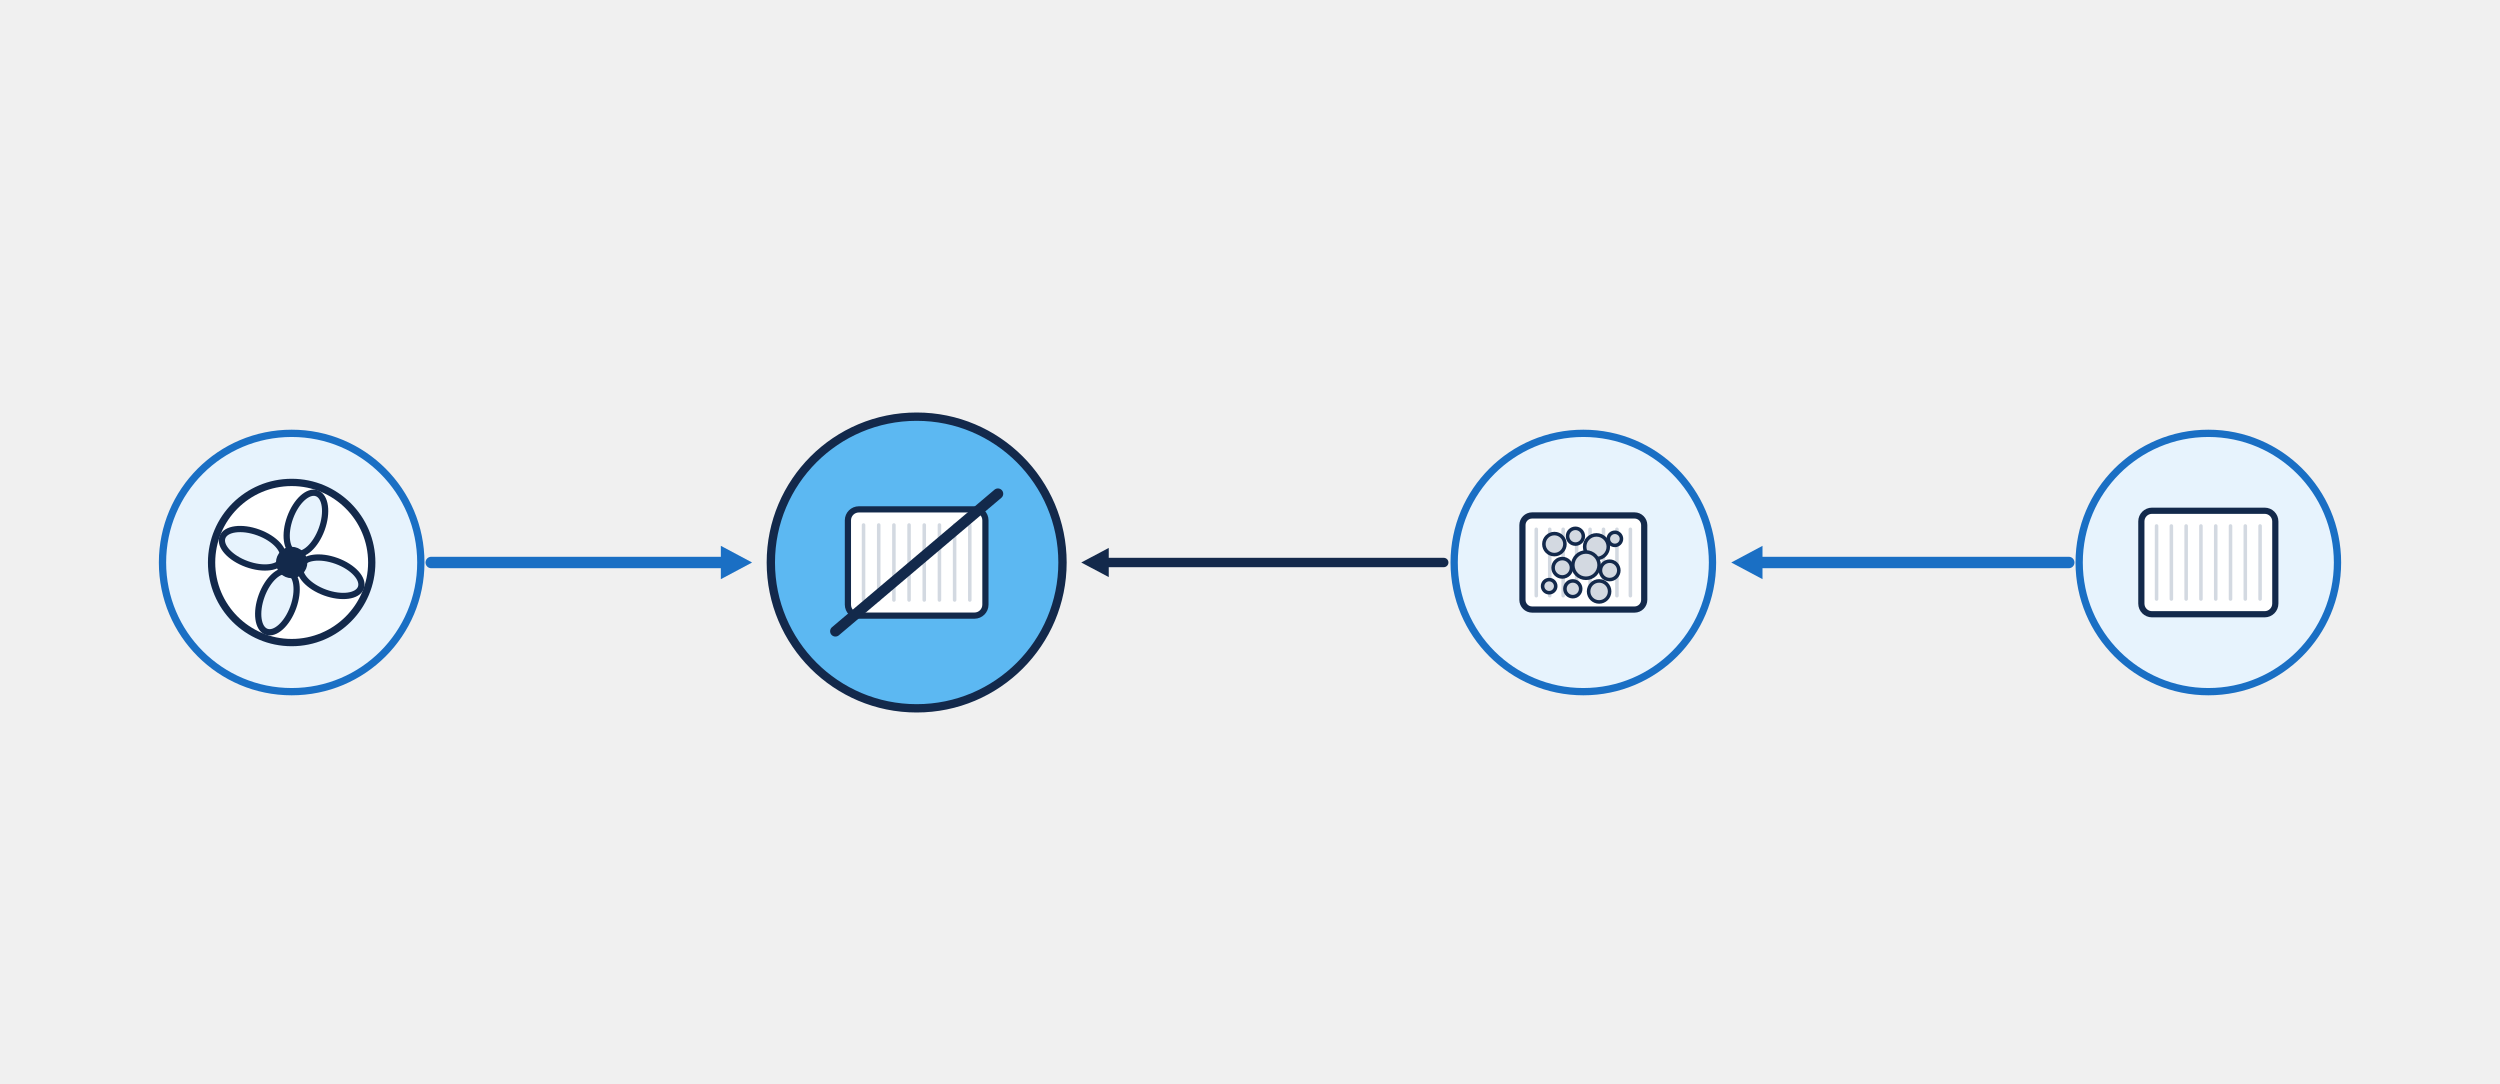
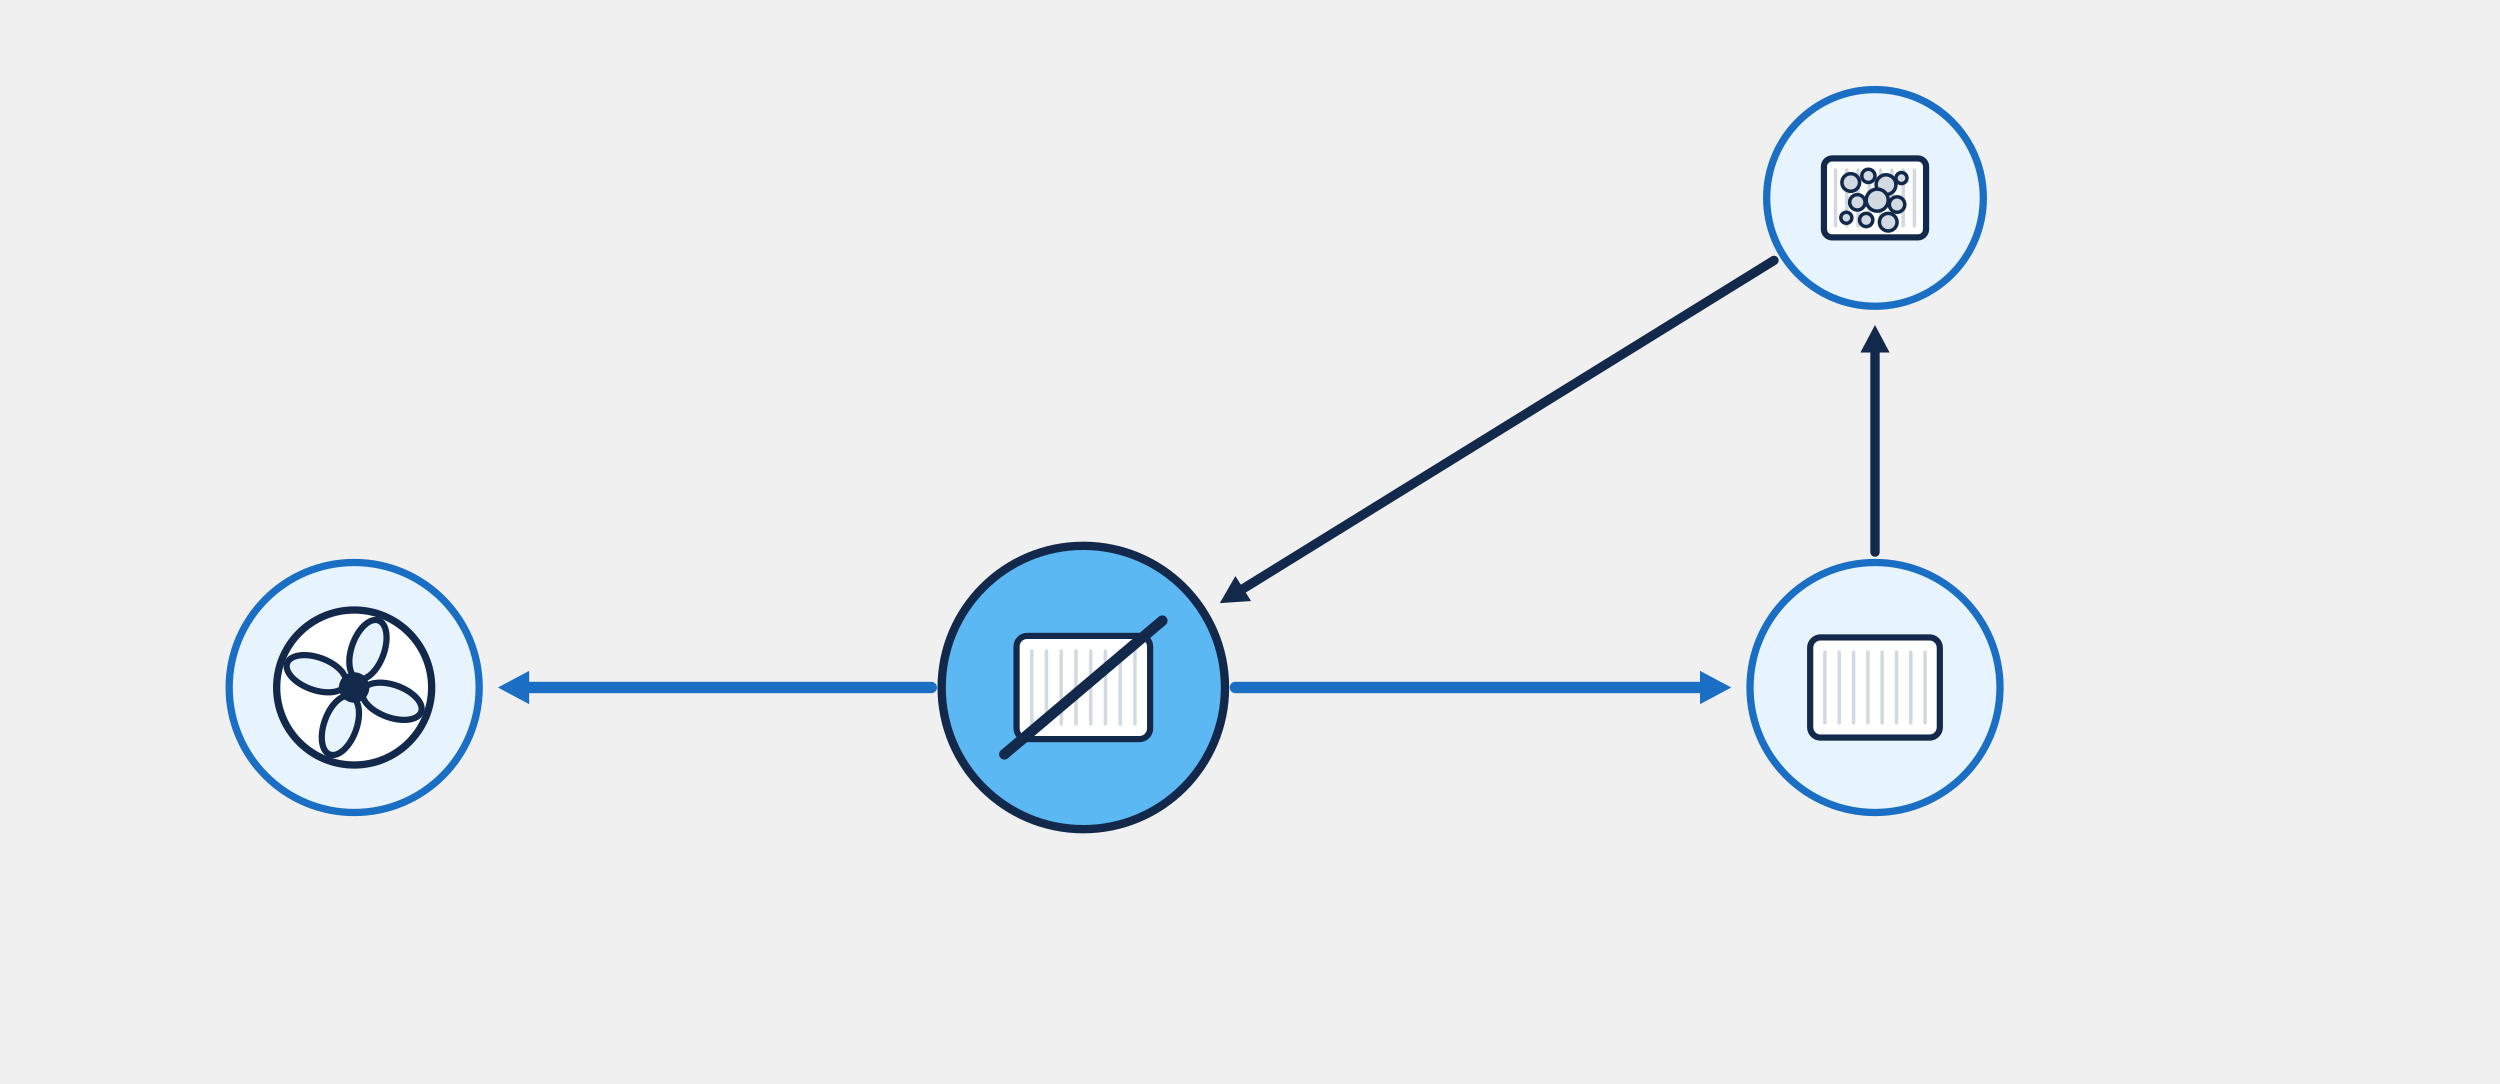
<svg xmlns="http://www.w3.org/2000/svg" viewBox="0 0 1200 520" width="1200" height="520">
-   <path d="M 207.0,270.0 L 349.1,270.0" stroke="#1A6FC4" stroke-width="5.5" fill="none" stroke-linecap="round" stroke-linejoin="round" />
-   <polygon points="361.0,270.0 346.0,278.0 346.0,262.0" fill="#1A6FC4" stroke="none" stroke-width="0" stroke-linecap="round" stroke-linejoin="round" />
-   <path d="M 693.0,270.0 L 529.5,270.0" stroke="#13294B" stroke-width="4.5" fill="none" stroke-linecap="round" stroke-linejoin="round" />
-   <polygon points="519.0,270.0 532.2,263.0 532.2,277.0" fill="#13294B" stroke="none" stroke-width="0" stroke-linecap="round" stroke-linejoin="round" />
-   <path d="M 993.0,270.0 L 842.9,270.0" stroke="#1A6FC4" stroke-width="5.5" fill="none" stroke-linecap="round" stroke-linejoin="round" />
-   <polygon points="831.0,270.0 846.0,262.0 846.0,278.0" fill="#1A6FC4" stroke="none" stroke-width="0" stroke-linecap="round" stroke-linejoin="round" />
-   <circle cx="140" cy="270" r="62" fill="#E7F3FD" stroke="#1A6FC4" stroke-width="3.5" stroke-linecap="round" stroke-linejoin="round" />
-   <circle cx="140" cy="270" r="38.44" fill="#FFFFFF" stroke="#13294B" stroke-width="3.5" stroke-linecap="round" stroke-linejoin="round" />
-   <ellipse cx="140" cy="250.011" rx="8.072" ry="15.376" fill="#E7F3FD" stroke="#13294B" stroke-width="3" transform="rotate(20.0 140 270)" stroke-linecap="round" stroke-linejoin="round" />
-   <ellipse cx="140" cy="250.011" rx="8.072" ry="15.376" fill="#E7F3FD" stroke="#13294B" stroke-width="3" transform="rotate(110.0 140 270)" stroke-linecap="round" stroke-linejoin="round" />
-   <ellipse cx="140" cy="250.011" rx="8.072" ry="15.376" fill="#E7F3FD" stroke="#13294B" stroke-width="3" transform="rotate(200.0 140 270)" stroke-linecap="round" stroke-linejoin="round" />
-   <ellipse cx="140" cy="250.011" rx="8.072" ry="15.376" fill="#E7F3FD" stroke="#13294B" stroke-width="3" transform="rotate(290.0 140 270)" stroke-linecap="round" stroke-linejoin="round" />
-   <circle cx="140" cy="270" r="6.535" fill="#13294B" stroke="#13294B" stroke-width="2" stroke-linecap="round" stroke-linejoin="round" />
-   <circle cx="440" cy="270" r="70" fill="#5CB8F2" stroke="#13294B" stroke-width="4" stroke-linecap="round" stroke-linejoin="round" />
-   <g transform="translate(440 270) scale(0.75)">
-     <rect x="-44" y="-34" width="88" height="68" rx="7" ry="7" fill="#FFFFFF" stroke="#13294B" stroke-width="3.97" stroke-linecap="round" stroke-linejoin="round" />
-     <line x1="-34.0" y1="-24" x2="-34.0" y2="24" stroke="#D3D9E1" stroke-width="2.27" fill="none" stroke-linecap="round" stroke-linejoin="round" />
-     <line x1="-24.286" y1="-24" x2="-24.286" y2="24" stroke="#D3D9E1" stroke-width="2.27" fill="none" stroke-linecap="round" stroke-linejoin="round" />
-     <line x1="-14.571" y1="-24" x2="-14.571" y2="24" stroke="#D3D9E1" stroke-width="2.27" fill="none" stroke-linecap="round" stroke-linejoin="round" />
-     <line x1="-4.857" y1="-24" x2="-4.857" y2="24" stroke="#D3D9E1" stroke-width="2.27" fill="none" stroke-linecap="round" stroke-linejoin="round" />
-     <line x1="4.857" y1="-24" x2="4.857" y2="24" stroke="#D3D9E1" stroke-width="2.27" fill="none" stroke-linecap="round" stroke-linejoin="round" />
-     <line x1="14.571" y1="-24" x2="14.571" y2="24" stroke="#D3D9E1" stroke-width="2.27" fill="none" stroke-linecap="round" stroke-linejoin="round" />
-     <line x1="24.286" y1="-24" x2="24.286" y2="24" stroke="#D3D9E1" stroke-width="2.27" fill="none" stroke-linecap="round" stroke-linejoin="round" />
-     <line x1="34.0" y1="-24" x2="34.0" y2="24" stroke="#D3D9E1" stroke-width="2.27" fill="none" stroke-linecap="round" stroke-linejoin="round" />
-     <line x1="-52" y1="44" x2="52" y2="-44" stroke="#13294B" stroke-width="6.80" fill="none" stroke-linecap="round" stroke-linejoin="round" />
-   </g>
-   <circle cx="760" cy="270" r="62" fill="#E7F3FD" stroke="#1A6FC4" stroke-width="3.5" stroke-linecap="round" stroke-linejoin="round" />
-   <g transform="translate(760 270) scale(0.6642857)">
-     <rect x="-44" y="-34" width="88" height="68" rx="7" ry="7" fill="#FFFFFF" stroke="#13294B" stroke-width="4.48" stroke-linecap="round" stroke-linejoin="round" />
-     <line x1="-34.0" y1="-24" x2="-34.0" y2="24" stroke="#D3D9E1" stroke-width="2.56" fill="none" stroke-linecap="round" stroke-linejoin="round" />
-     <line x1="-24.286" y1="-24" x2="-24.286" y2="24" stroke="#D3D9E1" stroke-width="2.56" fill="none" stroke-linecap="round" stroke-linejoin="round" />
-     <line x1="-14.571" y1="-24" x2="-14.571" y2="24" stroke="#D3D9E1" stroke-width="2.56" fill="none" stroke-linecap="round" stroke-linejoin="round" />
-     <line x1="-4.857" y1="-24" x2="-4.857" y2="24" stroke="#D3D9E1" stroke-width="2.56" fill="none" stroke-linecap="round" stroke-linejoin="round" />
-     <line x1="4.857" y1="-24" x2="4.857" y2="24" stroke="#D3D9E1" stroke-width="2.56" fill="none" stroke-linecap="round" stroke-linejoin="round" />
-     <line x1="14.571" y1="-24" x2="14.571" y2="24" stroke="#D3D9E1" stroke-width="2.56" fill="none" stroke-linecap="round" stroke-linejoin="round" />
-     <line x1="24.286" y1="-24" x2="24.286" y2="24" stroke="#D3D9E1" stroke-width="2.56" fill="none" stroke-linecap="round" stroke-linejoin="round" />
-     <line x1="34.0" y1="-24" x2="34.0" y2="24" stroke="#D3D9E1" stroke-width="2.56" fill="none" stroke-linecap="round" stroke-linejoin="round" />
-     <circle cx="-20.9" cy="-13.3" r="7.6" fill="#D3D9E1" stroke="#13294B" stroke-width="2.56" stroke-linecap="round" stroke-linejoin="round" />
-     <circle cx="-5.7" cy="-19.0" r="5.7" fill="#D3D9E1" stroke="#13294B" stroke-width="2.56" stroke-linecap="round" stroke-linejoin="round" />
-     <circle cx="9.5" cy="-11.4" r="8.55" fill="#D3D9E1" stroke="#13294B" stroke-width="2.56" stroke-linecap="round" stroke-linejoin="round" />
-     <circle cx="22.8" cy="-17.1" r="4.75" fill="#D3D9E1" stroke="#13294B" stroke-width="2.56" stroke-linecap="round" stroke-linejoin="round" />
-     <circle cx="-15.2" cy="3.8" r="6.65" fill="#D3D9E1" stroke="#13294B" stroke-width="2.56" stroke-linecap="round" stroke-linejoin="round" />
-     <circle cx="1.9" cy="1.9" r="9.5" fill="#D3D9E1" stroke="#13294B" stroke-width="2.56" stroke-linecap="round" stroke-linejoin="round" />
-     <circle cx="19.0" cy="5.7" r="6.65" fill="#D3D9E1" stroke="#13294B" stroke-width="2.56" stroke-linecap="round" stroke-linejoin="round" />
-     <circle cx="-7.6" cy="19.0" r="5.7" fill="#D3D9E1" stroke="#13294B" stroke-width="2.56" stroke-linecap="round" stroke-linejoin="round" />
-     <circle cx="11.4" cy="20.9" r="7.6" fill="#D3D9E1" stroke="#13294B" stroke-width="2.56" stroke-linecap="round" stroke-linejoin="round" />
-     <circle cx="-24.7" cy="17.1" r="4.75" fill="#D3D9E1" stroke="#13294B" stroke-width="2.56" stroke-linecap="round" stroke-linejoin="round" />
-   </g>
-   <circle cx="1060" cy="270" r="62" fill="#E7F3FD" stroke="#1A6FC4" stroke-width="3.5" stroke-linecap="round" stroke-linejoin="round" />
-   <g transform="translate(1060 270) scale(0.7307143)">
-     <rect x="-44" y="-34" width="88" height="68" rx="7" ry="7" fill="#FFFFFF" stroke="#13294B" stroke-width="4.07" stroke-linecap="round" stroke-linejoin="round" />
+   <path d="M 447.0,330.0 L 250.9,330.0" stroke="#1A6FC4" stroke-width="5.5" fill="none" stroke-linecap="round" stroke-linejoin="round" />
+   <polygon points="239.0,330.0 254.0,322.0 254.0,338.0" fill="#1A6FC4" stroke="none" stroke-width="0" stroke-linecap="round" stroke-linejoin="round" />
+   <path d="M 593.0,330.0 L 819.1,330.0" stroke="#1A6FC4" stroke-width="5.5" fill="none" stroke-linecap="round" stroke-linejoin="round" />
+   <polygon points="831.0,330.0 816.0,338.0 816.0,322.0" fill="#1A6FC4" stroke="none" stroke-width="0" stroke-linecap="round" stroke-linejoin="round" />
+   <path d="M 900.0,265.0 L 900.0,166.5" stroke="#13294B" stroke-width="4.5" fill="none" stroke-linecap="round" stroke-linejoin="round" />
+   <polygon points="900.0,156.0 907.0,169.2 893.0,169.2" fill="#13294B" stroke="none" stroke-width="0" stroke-linecap="round" stroke-linejoin="round" />
+   <path d="M 851.5,125.0 L 594.4,284.0" stroke="#13294B" stroke-width="4.5" fill="none" stroke-linecap="round" stroke-linejoin="round" />
+   <polygon points="585.5,289.5 593.0,276.5 600.5,288.5" fill="#13294B" stroke="none" stroke-width="0" stroke-linecap="round" stroke-linejoin="round" />
+   <circle cx="170" cy="330" r="60" fill="#E7F3FD" stroke="#1A6FC4" stroke-width="3.5" stroke-linecap="round" stroke-linejoin="round" />
+   <circle cx="170" cy="330" r="37.2" fill="#FFFFFF" stroke="#13294B" stroke-width="3.5" stroke-linecap="round" stroke-linejoin="round" />
+   <ellipse cx="170" cy="310.656" rx="7.812" ry="14.88" fill="#E7F3FD" stroke="#13294B" stroke-width="3" transform="rotate(20.0 170 330)" stroke-linecap="round" stroke-linejoin="round" />
+   <ellipse cx="170" cy="310.656" rx="7.812" ry="14.88" fill="#E7F3FD" stroke="#13294B" stroke-width="3" transform="rotate(110.0 170 330)" stroke-linecap="round" stroke-linejoin="round" />
+   <ellipse cx="170" cy="310.656" rx="7.812" ry="14.88" fill="#E7F3FD" stroke="#13294B" stroke-width="3" transform="rotate(200.0 170 330)" stroke-linecap="round" stroke-linejoin="round" />
+   <ellipse cx="170" cy="310.656" rx="7.812" ry="14.88" fill="#E7F3FD" stroke="#13294B" stroke-width="3" transform="rotate(290.0 170 330)" stroke-linecap="round" stroke-linejoin="round" />
+   <circle cx="170" cy="330" r="6.324" fill="#13294B" stroke="#13294B" stroke-width="2" stroke-linecap="round" stroke-linejoin="round" />
+   <circle cx="520" cy="330" r="68" fill="#5CB8F2" stroke="#13294B" stroke-width="4" stroke-linecap="round" stroke-linejoin="round" />
+   <g transform="translate(520 330) scale(0.7285714)">
+     <rect x="-44" y="-34" width="88" height="68" rx="7" ry="7" fill="#FFFFFF" stroke="#13294B" stroke-width="4.08" stroke-linecap="round" stroke-linejoin="round" />
    <line x1="-34.0" y1="-24" x2="-34.0" y2="24" stroke="#D3D9E1" stroke-width="2.33" fill="none" stroke-linecap="round" stroke-linejoin="round" />
    <line x1="-24.286" y1="-24" x2="-24.286" y2="24" stroke="#D3D9E1" stroke-width="2.33" fill="none" stroke-linecap="round" stroke-linejoin="round" />
    <line x1="-14.571" y1="-24" x2="-14.571" y2="24" stroke="#D3D9E1" stroke-width="2.33" fill="none" stroke-linecap="round" stroke-linejoin="round" />
    <line x1="-4.857" y1="-24" x2="-4.857" y2="24" stroke="#D3D9E1" stroke-width="2.33" fill="none" stroke-linecap="round" stroke-linejoin="round" />
    <line x1="4.857" y1="-24" x2="4.857" y2="24" stroke="#D3D9E1" stroke-width="2.33" fill="none" stroke-linecap="round" stroke-linejoin="round" />
    <line x1="14.571" y1="-24" x2="14.571" y2="24" stroke="#D3D9E1" stroke-width="2.33" fill="none" stroke-linecap="round" stroke-linejoin="round" />
    <line x1="24.286" y1="-24" x2="24.286" y2="24" stroke="#D3D9E1" stroke-width="2.33" fill="none" stroke-linecap="round" stroke-linejoin="round" />
    <line x1="34.0" y1="-24" x2="34.0" y2="24" stroke="#D3D9E1" stroke-width="2.33" fill="none" stroke-linecap="round" stroke-linejoin="round" />
+     <line x1="-52" y1="44" x2="52" y2="-44" stroke="#13294B" stroke-width="7.00" fill="none" stroke-linecap="round" stroke-linejoin="round" />
+   </g>
+   <circle cx="900" cy="330" r="60" fill="#E7F3FD" stroke="#1A6FC4" stroke-width="3.5" stroke-linecap="round" stroke-linejoin="round" />
+   <g transform="translate(900 330) scale(0.7071429)">
+     <rect x="-44" y="-34" width="88" height="68" rx="7" ry="7" fill="#FFFFFF" stroke="#13294B" stroke-width="4.21" stroke-linecap="round" stroke-linejoin="round" />
+     <line x1="-34.0" y1="-24" x2="-34.0" y2="24" stroke="#D3D9E1" stroke-width="2.40" fill="none" stroke-linecap="round" stroke-linejoin="round" />
+     <line x1="-24.286" y1="-24" x2="-24.286" y2="24" stroke="#D3D9E1" stroke-width="2.40" fill="none" stroke-linecap="round" stroke-linejoin="round" />
+     <line x1="-14.571" y1="-24" x2="-14.571" y2="24" stroke="#D3D9E1" stroke-width="2.40" fill="none" stroke-linecap="round" stroke-linejoin="round" />
+     <line x1="-4.857" y1="-24" x2="-4.857" y2="24" stroke="#D3D9E1" stroke-width="2.40" fill="none" stroke-linecap="round" stroke-linejoin="round" />
+     <line x1="4.857" y1="-24" x2="4.857" y2="24" stroke="#D3D9E1" stroke-width="2.40" fill="none" stroke-linecap="round" stroke-linejoin="round" />
+     <line x1="14.571" y1="-24" x2="14.571" y2="24" stroke="#D3D9E1" stroke-width="2.40" fill="none" stroke-linecap="round" stroke-linejoin="round" />
+     <line x1="24.286" y1="-24" x2="24.286" y2="24" stroke="#D3D9E1" stroke-width="2.40" fill="none" stroke-linecap="round" stroke-linejoin="round" />
+     <line x1="34.0" y1="-24" x2="34.0" y2="24" stroke="#D3D9E1" stroke-width="2.40" fill="none" stroke-linecap="round" stroke-linejoin="round" />
+   </g>
+   <circle cx="900" cy="95" r="52" fill="#E7F3FD" stroke="#1A6FC4" stroke-width="3.5" stroke-linecap="round" stroke-linejoin="round" />
+   <g transform="translate(900 95) scale(0.5571429)">
+     <rect x="-44" y="-34" width="88" height="68" rx="7" ry="7" fill="#FFFFFF" stroke="#13294B" stroke-width="5.34" stroke-linecap="round" stroke-linejoin="round" />
+     <line x1="-34.0" y1="-24" x2="-34.0" y2="24" stroke="#D3D9E1" stroke-width="3.05" fill="none" stroke-linecap="round" stroke-linejoin="round" />
+     <line x1="-24.286" y1="-24" x2="-24.286" y2="24" stroke="#D3D9E1" stroke-width="3.05" fill="none" stroke-linecap="round" stroke-linejoin="round" />
+     <line x1="-14.571" y1="-24" x2="-14.571" y2="24" stroke="#D3D9E1" stroke-width="3.05" fill="none" stroke-linecap="round" stroke-linejoin="round" />
+     <line x1="-4.857" y1="-24" x2="-4.857" y2="24" stroke="#D3D9E1" stroke-width="3.05" fill="none" stroke-linecap="round" stroke-linejoin="round" />
+     <line x1="4.857" y1="-24" x2="4.857" y2="24" stroke="#D3D9E1" stroke-width="3.05" fill="none" stroke-linecap="round" stroke-linejoin="round" />
+     <line x1="14.571" y1="-24" x2="14.571" y2="24" stroke="#D3D9E1" stroke-width="3.05" fill="none" stroke-linecap="round" stroke-linejoin="round" />
+     <line x1="24.286" y1="-24" x2="24.286" y2="24" stroke="#D3D9E1" stroke-width="3.05" fill="none" stroke-linecap="round" stroke-linejoin="round" />
+     <line x1="34.0" y1="-24" x2="34.0" y2="24" stroke="#D3D9E1" stroke-width="3.05" fill="none" stroke-linecap="round" stroke-linejoin="round" />
+     <circle cx="-20.9" cy="-13.3" r="7.6" fill="#D3D9E1" stroke="#13294B" stroke-width="3.05" stroke-linecap="round" stroke-linejoin="round" />
+     <circle cx="-5.7" cy="-19.0" r="5.7" fill="#D3D9E1" stroke="#13294B" stroke-width="3.05" stroke-linecap="round" stroke-linejoin="round" />
+     <circle cx="9.5" cy="-11.4" r="8.55" fill="#D3D9E1" stroke="#13294B" stroke-width="3.05" stroke-linecap="round" stroke-linejoin="round" />
+     <circle cx="22.8" cy="-17.1" r="4.75" fill="#D3D9E1" stroke="#13294B" stroke-width="3.05" stroke-linecap="round" stroke-linejoin="round" />
+     <circle cx="-15.2" cy="3.8" r="6.65" fill="#D3D9E1" stroke="#13294B" stroke-width="3.05" stroke-linecap="round" stroke-linejoin="round" />
+     <circle cx="1.9" cy="1.9" r="9.5" fill="#D3D9E1" stroke="#13294B" stroke-width="3.05" stroke-linecap="round" stroke-linejoin="round" />
+     <circle cx="19.0" cy="5.7" r="6.65" fill="#D3D9E1" stroke="#13294B" stroke-width="3.05" stroke-linecap="round" stroke-linejoin="round" />
+     <circle cx="-7.6" cy="19.0" r="5.7" fill="#D3D9E1" stroke="#13294B" stroke-width="3.05" stroke-linecap="round" stroke-linejoin="round" />
+     <circle cx="11.4" cy="20.9" r="7.6" fill="#D3D9E1" stroke="#13294B" stroke-width="3.05" stroke-linecap="round" stroke-linejoin="round" />
+     <circle cx="-24.7" cy="17.1" r="4.75" fill="#D3D9E1" stroke="#13294B" stroke-width="3.05" stroke-linecap="round" stroke-linejoin="round" />
  </g>
</svg>
